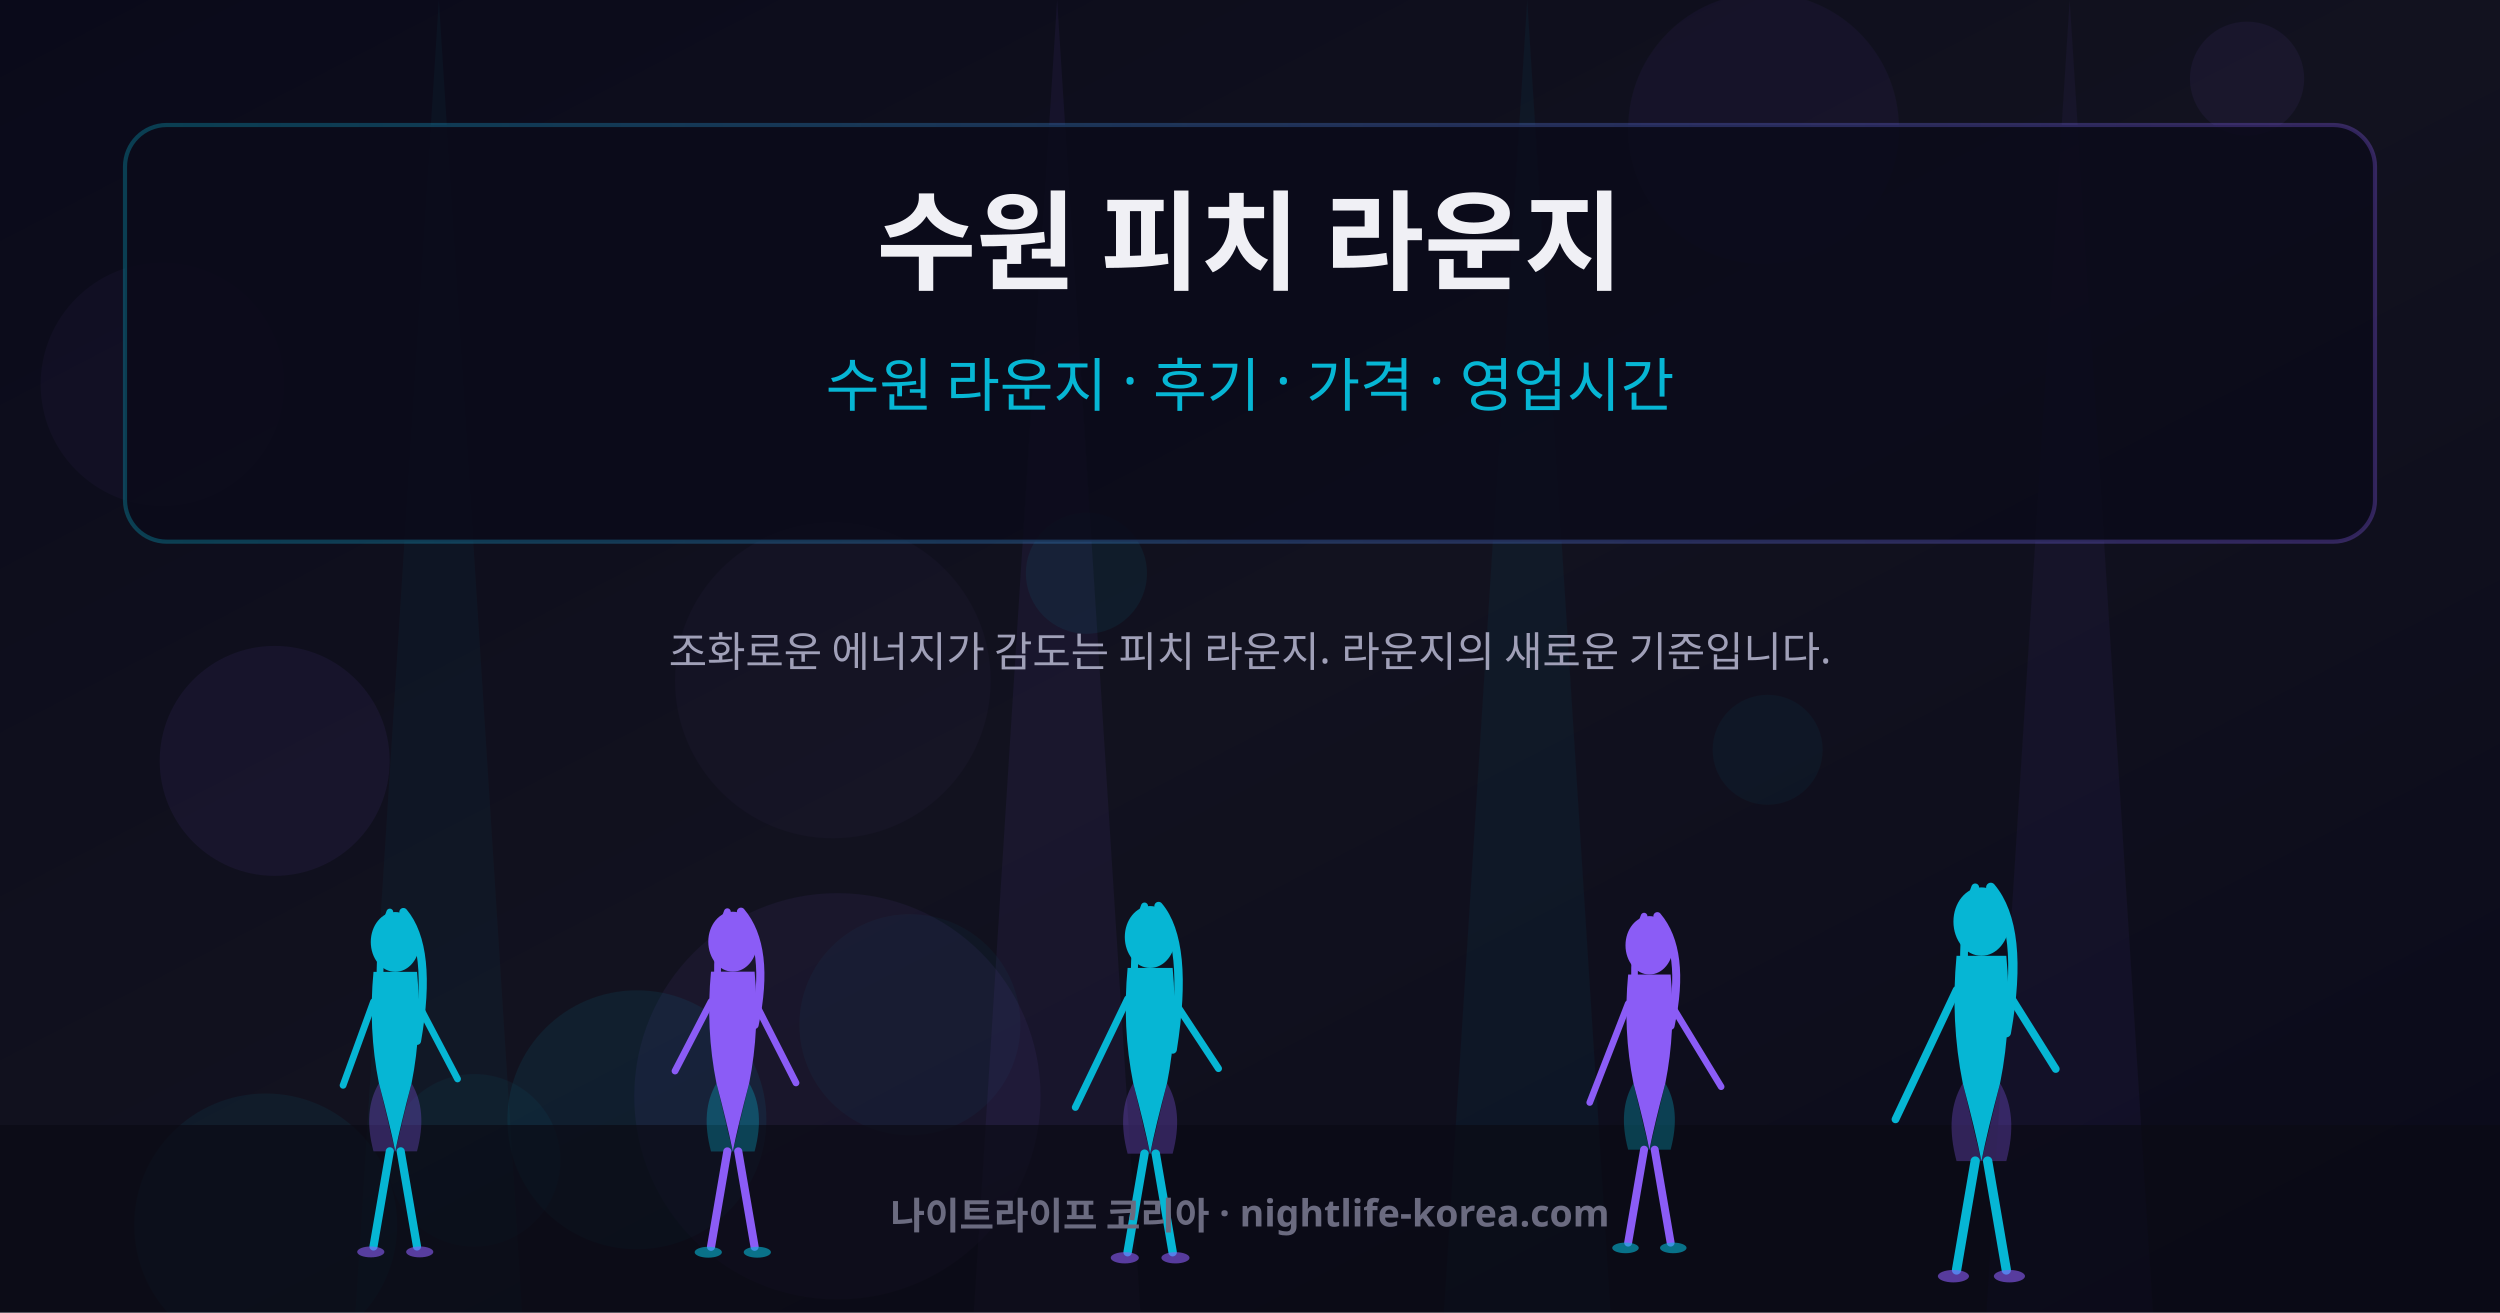
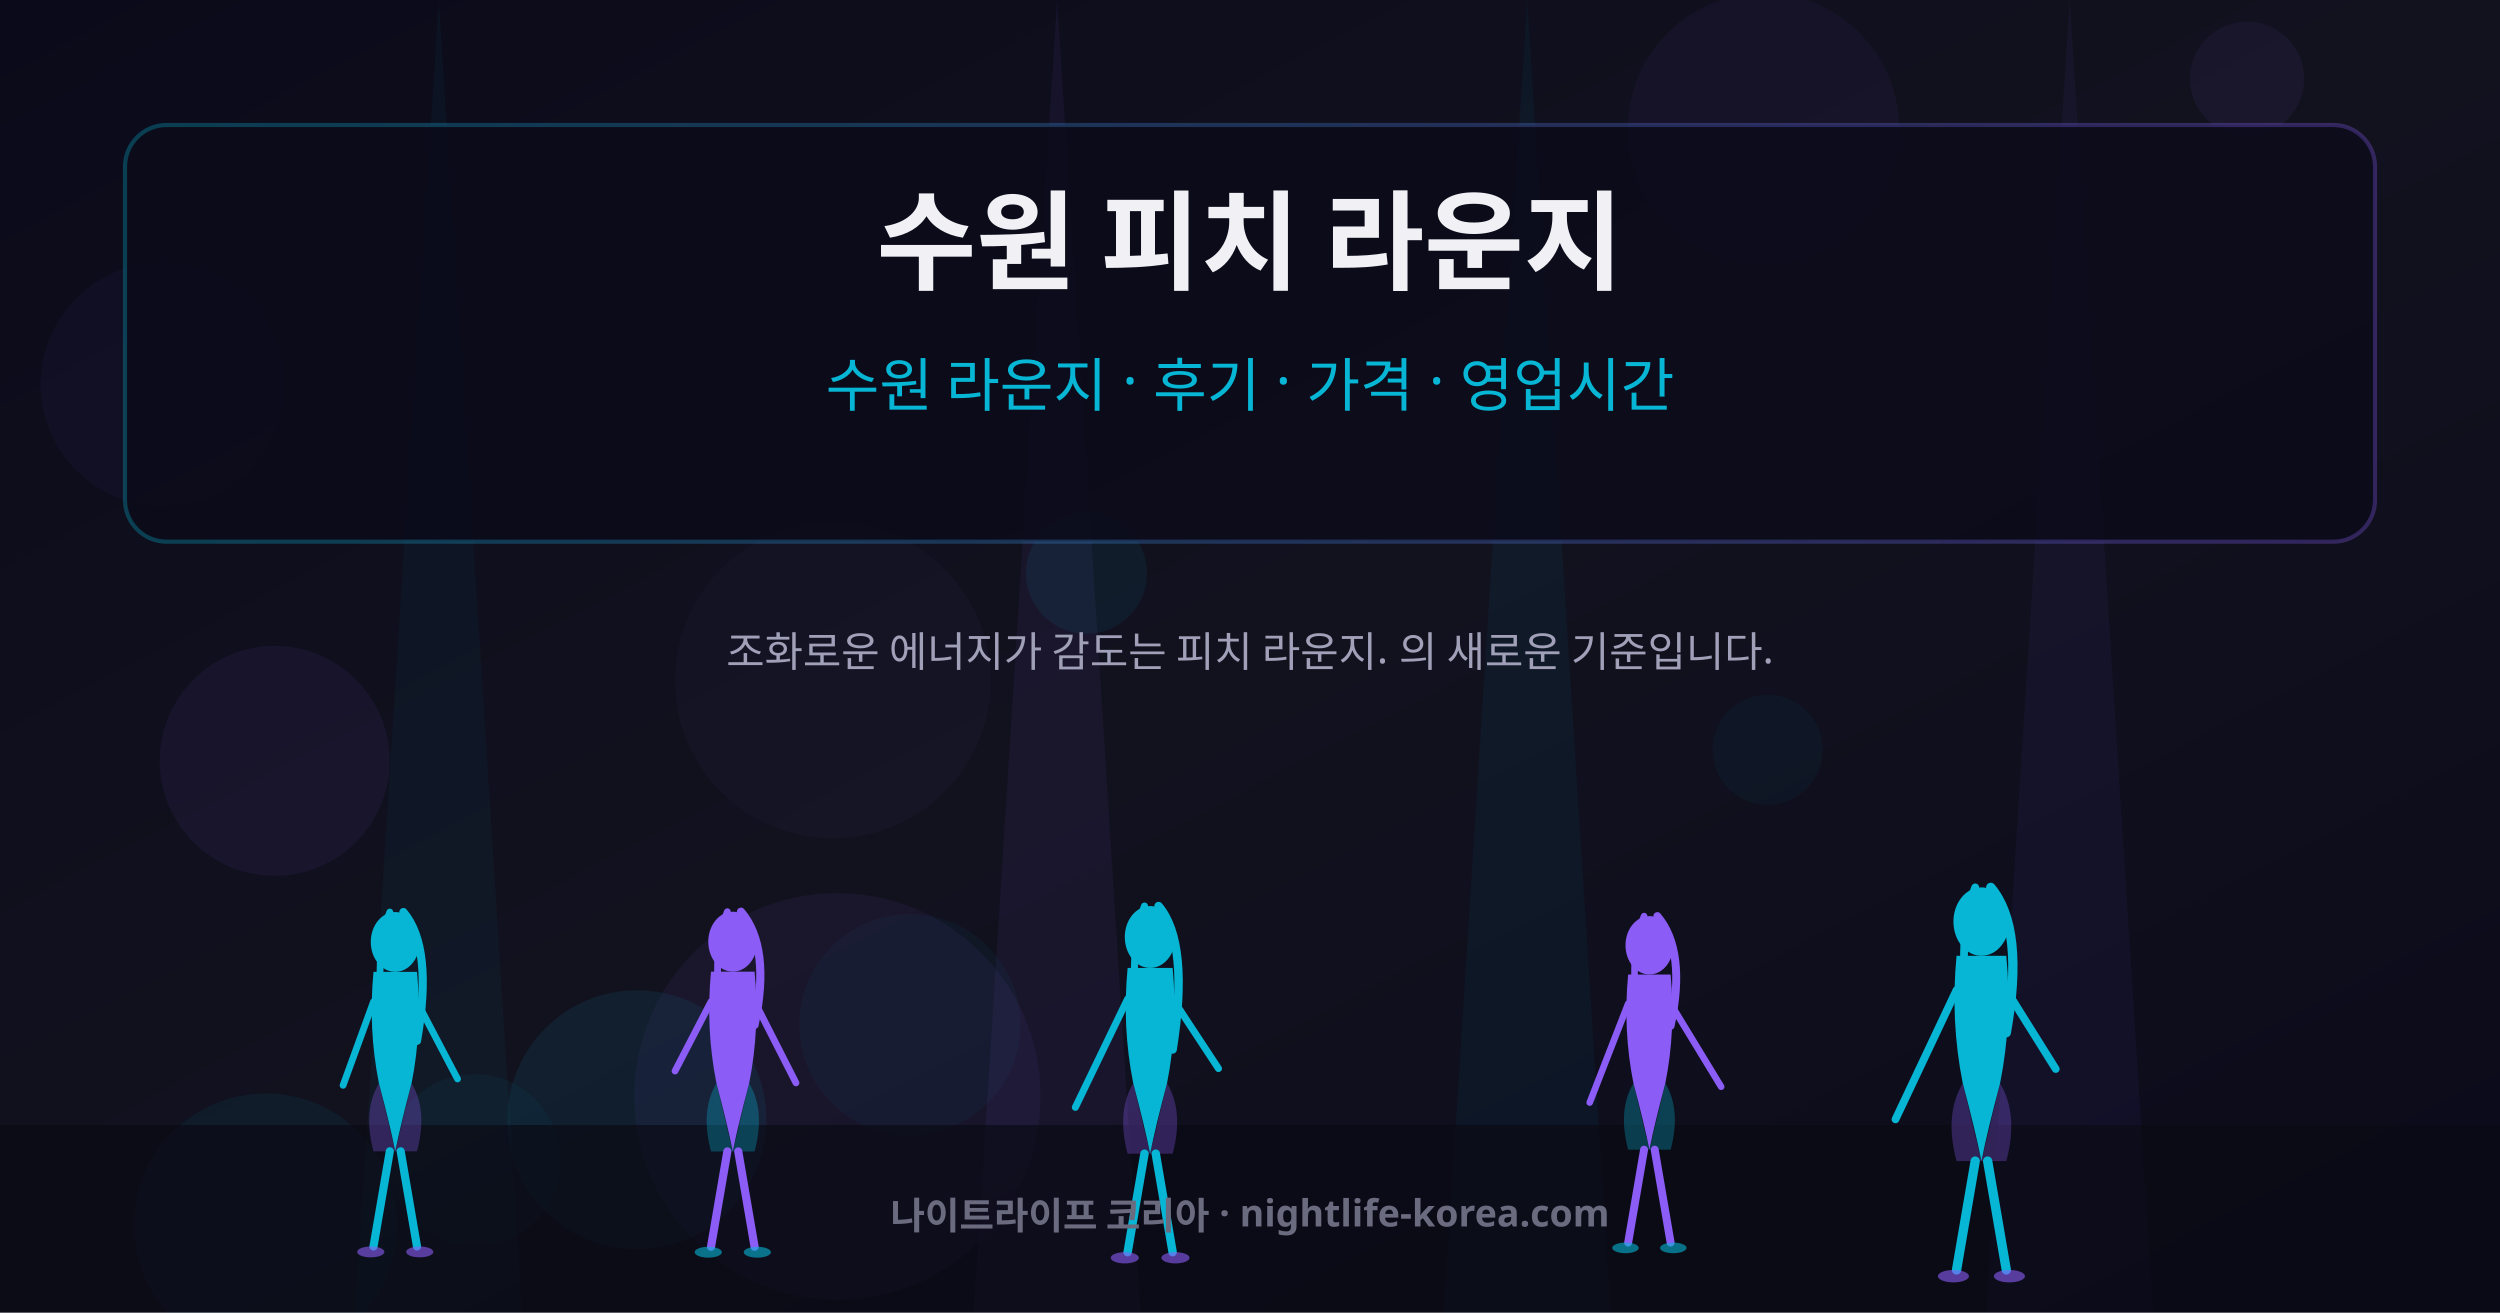
<svg xmlns="http://www.w3.org/2000/svg" viewBox="0 0 1200 630" width="1200" height="630">
  <defs>
    <linearGradient id="ogbg" x1="0%" y1="0%" x2="100%" y2="100%">
      <stop offset="0%" style="stop-color:#0a0a1a" />
      <stop offset="50%" style="stop-color:#12121f" />
      <stop offset="100%" style="stop-color:#0a0a1a" />
    </linearGradient>
    <linearGradient id="ogtxt" x1="0%" y1="0%" x2="100%" y2="0%">
      <stop offset="0%" style="stop-color:#06b6d4" />
      <stop offset="100%" style="stop-color:#8b5cf6" />
    </linearGradient>
  </defs>
  <rect width="1200" height="630" fill="url(#ogbg)" />
  <polygon points="210.644,0 170.644,630 250.644,630" fill="#06b6d4" opacity="0.042" />
  <polygon points="507.421,0 467.421,630 547.421,630" fill="#8b5cf6" opacity="0.067" />
  <polygon points="733.067,0 693.067,630 773.067,630" fill="#06b6d4" opacity="0.047" />
  <polygon points="993.437,0 953.437,630 1033.437,630" fill="#8b5cf6" opacity="0.051" />
  <circle cx="77.97" cy="184.449" r="58.468" fill="#8b5cf6" opacity="0.037" />
  <circle cx="521.486" cy="275.165" r="29.055" fill="#06b6d4" opacity="0.068" />
  <circle cx="227.623" cy="556.955" r="41.415" fill="#06b6d4" opacity="0.05" />
  <circle cx="848.472" cy="359.902" r="26.396" fill="#06b6d4" opacity="0.044" />
  <circle cx="1078.575" cy="37.791" r="27.408" fill="#8b5cf6" opacity="0.065" />
  <circle cx="127.552" cy="587.993" r="63.104" fill="#06b6d4" opacity="0.066" />
  <circle cx="436.755" cy="491.872" r="53.035" fill="#06b6d4" opacity="0.042" />
  <circle cx="399.759" cy="326.613" r="75.762" fill="#8b5cf6" opacity="0.031" />
  <circle cx="401.946" cy="526.231" r="97.515" fill="#8b5cf6" opacity="0.063" />
  <circle cx="846.523" cy="61.668" r="65.008" fill="#8b5cf6" opacity="0.047" />
  <circle cx="305.714" cy="537.498" r="62.155" fill="#06b6d4" opacity="0.079" />
  <circle cx="131.848" cy="365.226" r="55.186" fill="#8b5cf6" opacity="0.07" />
  <rect x="0" y="540" width="1200" height="90" fill="#0a0a14" opacity="0.7" />
  <g transform="translate(189.7188,520) scale(1.30511)">
    <ellipse cx="0" cy="-52" rx="9" ry="11" fill="#06b6d4" />
    <path d="M3,-63 Q14,-50 8,-15.63" stroke="#06b6d4" stroke-width="3" fill="none" stroke-linecap="round" />
    <path d="M-2,-63 Q-8,-48 -4,-18.63" stroke="#06b6d4" stroke-width="2.5" fill="none" stroke-linecap="round" />
    <path d="M-8,-41 Q-10,-20 -6,0 Q-2,15 0,25 Q2,15 6,0 Q10,-20 8,-41 Z" fill="#06b6d4" />
    <path d="M-6,0 Q-12,10 -8,25 L0,25 Z" fill="#8b5cf6" opacity="0.3" />
    <path d="M6,0 Q12,10 8,25 L0,25 Z" fill="#8b5cf6" opacity="0.3" />
    <line x1="-2" y1="25" x2="-8" y2="60" stroke="#06b6d4" stroke-width="3" stroke-linecap="round" />
    <line x1="2" y1="25" x2="8" y2="60" stroke="#06b6d4" stroke-width="3" stroke-linecap="round" />
    <ellipse cx="-9" cy="62" rx="5" ry="2" fill="#8b5cf6" opacity="0.6" />
    <ellipse cx="9" cy="62" rx="5" ry="2" fill="#8b5cf6" opacity="0.6" />
    <line x1="-8" y1="-30" x2="-19.188" y2="0.728" stroke="#06b6d4" stroke-width="2.5" stroke-linecap="round" />
    <line x1="8" y1="-30" x2="22.903" y2="-1.62" stroke="#06b6d4" stroke-width="2.5" stroke-linecap="round" />
  </g>
  <g transform="translate(351.7447,520) scale(1.307506)">
    <ellipse cx="0" cy="-52" rx="9" ry="11" fill="#8b5cf6" />
    <path d="M3,-63 Q14,-50 8,-21.454" stroke="#8b5cf6" stroke-width="3" fill="none" stroke-linecap="round" />
    <path d="M-2,-63 Q-8,-48 -4,-24.454" stroke="#8b5cf6" stroke-width="2.5" fill="none" stroke-linecap="round" />
    <path d="M-8,-41 Q-10,-20 -6,0 Q-2,15 0,25 Q2,15 6,0 Q10,-20 8,-41 Z" fill="#8b5cf6" />
    <path d="M-6,0 Q-12,10 -8,25 L0,25 Z" fill="#06b6d4" opacity="0.3" />
    <path d="M6,0 Q12,10 8,25 L0,25 Z" fill="#06b6d4" opacity="0.3" />
    <line x1="-2" y1="25" x2="-8" y2="60" stroke="#8b5cf6" stroke-width="3" stroke-linecap="round" />
    <line x1="2" y1="25" x2="8" y2="60" stroke="#8b5cf6" stroke-width="3" stroke-linecap="round" />
    <ellipse cx="-9" cy="62" rx="5" ry="2" fill="#06b6d4" opacity="0.6" />
    <ellipse cx="9" cy="62" rx="5" ry="2" fill="#06b6d4" opacity="0.6" />
    <line x1="-8" y1="-30" x2="-21.208" y2="-4.526" stroke="#8b5cf6" stroke-width="2.5" stroke-linecap="round" />
    <line x1="8" y1="-30" x2="23.193" y2="-0.168" stroke="#8b5cf6" stroke-width="2.5" stroke-linecap="round" />
  </g>
  <g transform="translate(552.0592,520) scale(1.35069)">
    <ellipse cx="0" cy="-52" rx="9" ry="11" fill="#06b6d4" />
    <path d="M3,-63 Q14,-50 8,-12.029" stroke="#06b6d4" stroke-width="3" fill="none" stroke-linecap="round" />
    <path d="M-2,-63 Q-8,-48 -4,-15.029" stroke="#06b6d4" stroke-width="2.5" fill="none" stroke-linecap="round" />
    <path d="M-8,-41 Q-10,-20 -6,0 Q-2,15 0,25 Q2,15 6,0 Q10,-20 8,-41 Z" fill="#06b6d4" />
    <path d="M-6,0 Q-12,10 -8,25 L0,25 Z" fill="#8b5cf6" opacity="0.3" />
    <path d="M6,0 Q12,10 8,25 L0,25 Z" fill="#8b5cf6" opacity="0.3" />
    <line x1="-2" y1="25" x2="-8" y2="60" stroke="#06b6d4" stroke-width="3" stroke-linecap="round" />
    <line x1="2" y1="25" x2="8" y2="60" stroke="#06b6d4" stroke-width="3" stroke-linecap="round" />
    <ellipse cx="-9" cy="62" rx="5" ry="2" fill="#8b5cf6" opacity="0.6" />
    <ellipse cx="9" cy="62" rx="5" ry="2" fill="#8b5cf6" opacity="0.6" />
    <line x1="-8" y1="-30" x2="-26.572" y2="8.533" stroke="#06b6d4" stroke-width="2.5" stroke-linecap="round" />
    <line x1="8" y1="-30" x2="24.286" y2="-5.259" stroke="#06b6d4" stroke-width="2.5" stroke-linecap="round" />
  </g>
  <g transform="translate(791.7047,520) scale(1.2741)">
    <ellipse cx="0" cy="-52" rx="9" ry="11" fill="#8b5cf6" />
    <path d="M3,-63 Q14,-50 8,-21.672" stroke="#8b5cf6" stroke-width="3" fill="none" stroke-linecap="round" />
    <path d="M-2,-63 Q-8,-48 -4,-24.672" stroke="#8b5cf6" stroke-width="2.5" fill="none" stroke-linecap="round" />
    <path d="M-8,-41 Q-10,-20 -6,0 Q-2,15 0,25 Q2,15 6,0 Q10,-20 8,-41 Z" fill="#8b5cf6" />
    <path d="M-6,0 Q-12,10 -8,25 L0,25 Z" fill="#06b6d4" opacity="0.3" />
    <path d="M6,0 Q12,10 8,25 L0,25 Z" fill="#06b6d4" opacity="0.3" />
    <line x1="-2" y1="25" x2="-8" y2="60" stroke="#8b5cf6" stroke-width="3" stroke-linecap="round" />
    <line x1="2" y1="25" x2="8" y2="60" stroke="#8b5cf6" stroke-width="3" stroke-linecap="round" />
    <ellipse cx="-9" cy="62" rx="5" ry="2" fill="#06b6d4" opacity="0.6" />
    <ellipse cx="9" cy="62" rx="5" ry="2" fill="#06b6d4" opacity="0.6" />
    <line x1="-8" y1="-30" x2="-22.476" y2="7.23" stroke="#8b5cf6" stroke-width="2.5" stroke-linecap="round" />
    <line x1="8" y1="-30" x2="27.034" y2="1.277" stroke="#8b5cf6" stroke-width="2.5" stroke-linecap="round" />
  </g>
  <g transform="translate(951.084,520) scale(1.493014)">
    <ellipse cx="0" cy="-52" rx="9" ry="11" fill="#06b6d4" />
    <path d="M3,-63 Q14,-50 8,-16.282" stroke="#06b6d4" stroke-width="3" fill="none" stroke-linecap="round" />
    <path d="M-2,-63 Q-8,-48 -4,-19.282" stroke="#06b6d4" stroke-width="2.5" fill="none" stroke-linecap="round" />
    <path d="M-8,-41 Q-10,-20 -6,0 Q-2,15 0,25 Q2,15 6,0 Q10,-20 8,-41 Z" fill="#06b6d4" />
    <path d="M-6,0 Q-12,10 -8,25 L0,25 Z" fill="#8b5cf6" opacity="0.3" />
    <path d="M6,0 Q12,10 8,25 L0,25 Z" fill="#8b5cf6" opacity="0.3" />
    <line x1="-2" y1="25" x2="-8" y2="60" stroke="#06b6d4" stroke-width="3" stroke-linecap="round" />
    <line x1="2" y1="25" x2="8" y2="60" stroke="#06b6d4" stroke-width="3" stroke-linecap="round" />
    <ellipse cx="-9" cy="62" rx="5" ry="2" fill="#8b5cf6" opacity="0.6" />
    <ellipse cx="9" cy="62" rx="5" ry="2" fill="#8b5cf6" opacity="0.6" />
    <line x1="-8" y1="-30" x2="-27.628" y2="11.579" stroke="#06b6d4" stroke-width="2.5" stroke-linecap="round" />
    <line x1="8" y1="-30" x2="23.893" y2="-4.612" stroke="#06b6d4" stroke-width="2.5" stroke-linecap="round" />
  </g>
  <rect x="60" y="60" width="1080" height="200" rx="20" fill="#0a0a1a" opacity="0.85" />
  <rect x="60" y="60" width="1080" height="200" rx="20" fill="none" stroke="url(#ogtxt)" stroke-width="2" opacity="0.3" />
  <text x="600" y="135" text-anchor="middle" font-family="'Noto Sans KR',sans-serif" font-size="52" font-weight="800" fill="#f0f0f5">수원 피치 라운지</text>
  <text x="600" y="195" text-anchor="middle" font-family="'Noto Sans KR',sans-serif" font-size="28" font-weight="500" fill="#06b6d4">수원 라운지 · 후기 · 가격 · 영업시간</text>
  <rect x="60" y="290" width="auto" height="40" rx="20" fill="#06b6d4" opacity="0.15" />
-   <text x="600" y="320" text-anchor="middle" font-family="'Noto Sans KR',sans-serif" font-size="20" fill="#a0a0b8">조화로운 에너지가 감도는 피치 라운지. 라운지의 새로운 기준입니다.</text>
+   <text x="600" y="320" text-anchor="middle" font-family="'Noto Sans KR',sans-serif" font-size="20" fill="#a0a0b8">조화로운 에너지가 감도는 피치 라운지. 의 새로운 기준입니다.</text>
  <text x="600" y="590" text-anchor="middle" font-family="'Noto Sans KR',sans-serif" font-size="18" font-weight="600" fill="#6b6b80">나이트라이프 코리아 · nightlife-korea.com</text>
</svg>
